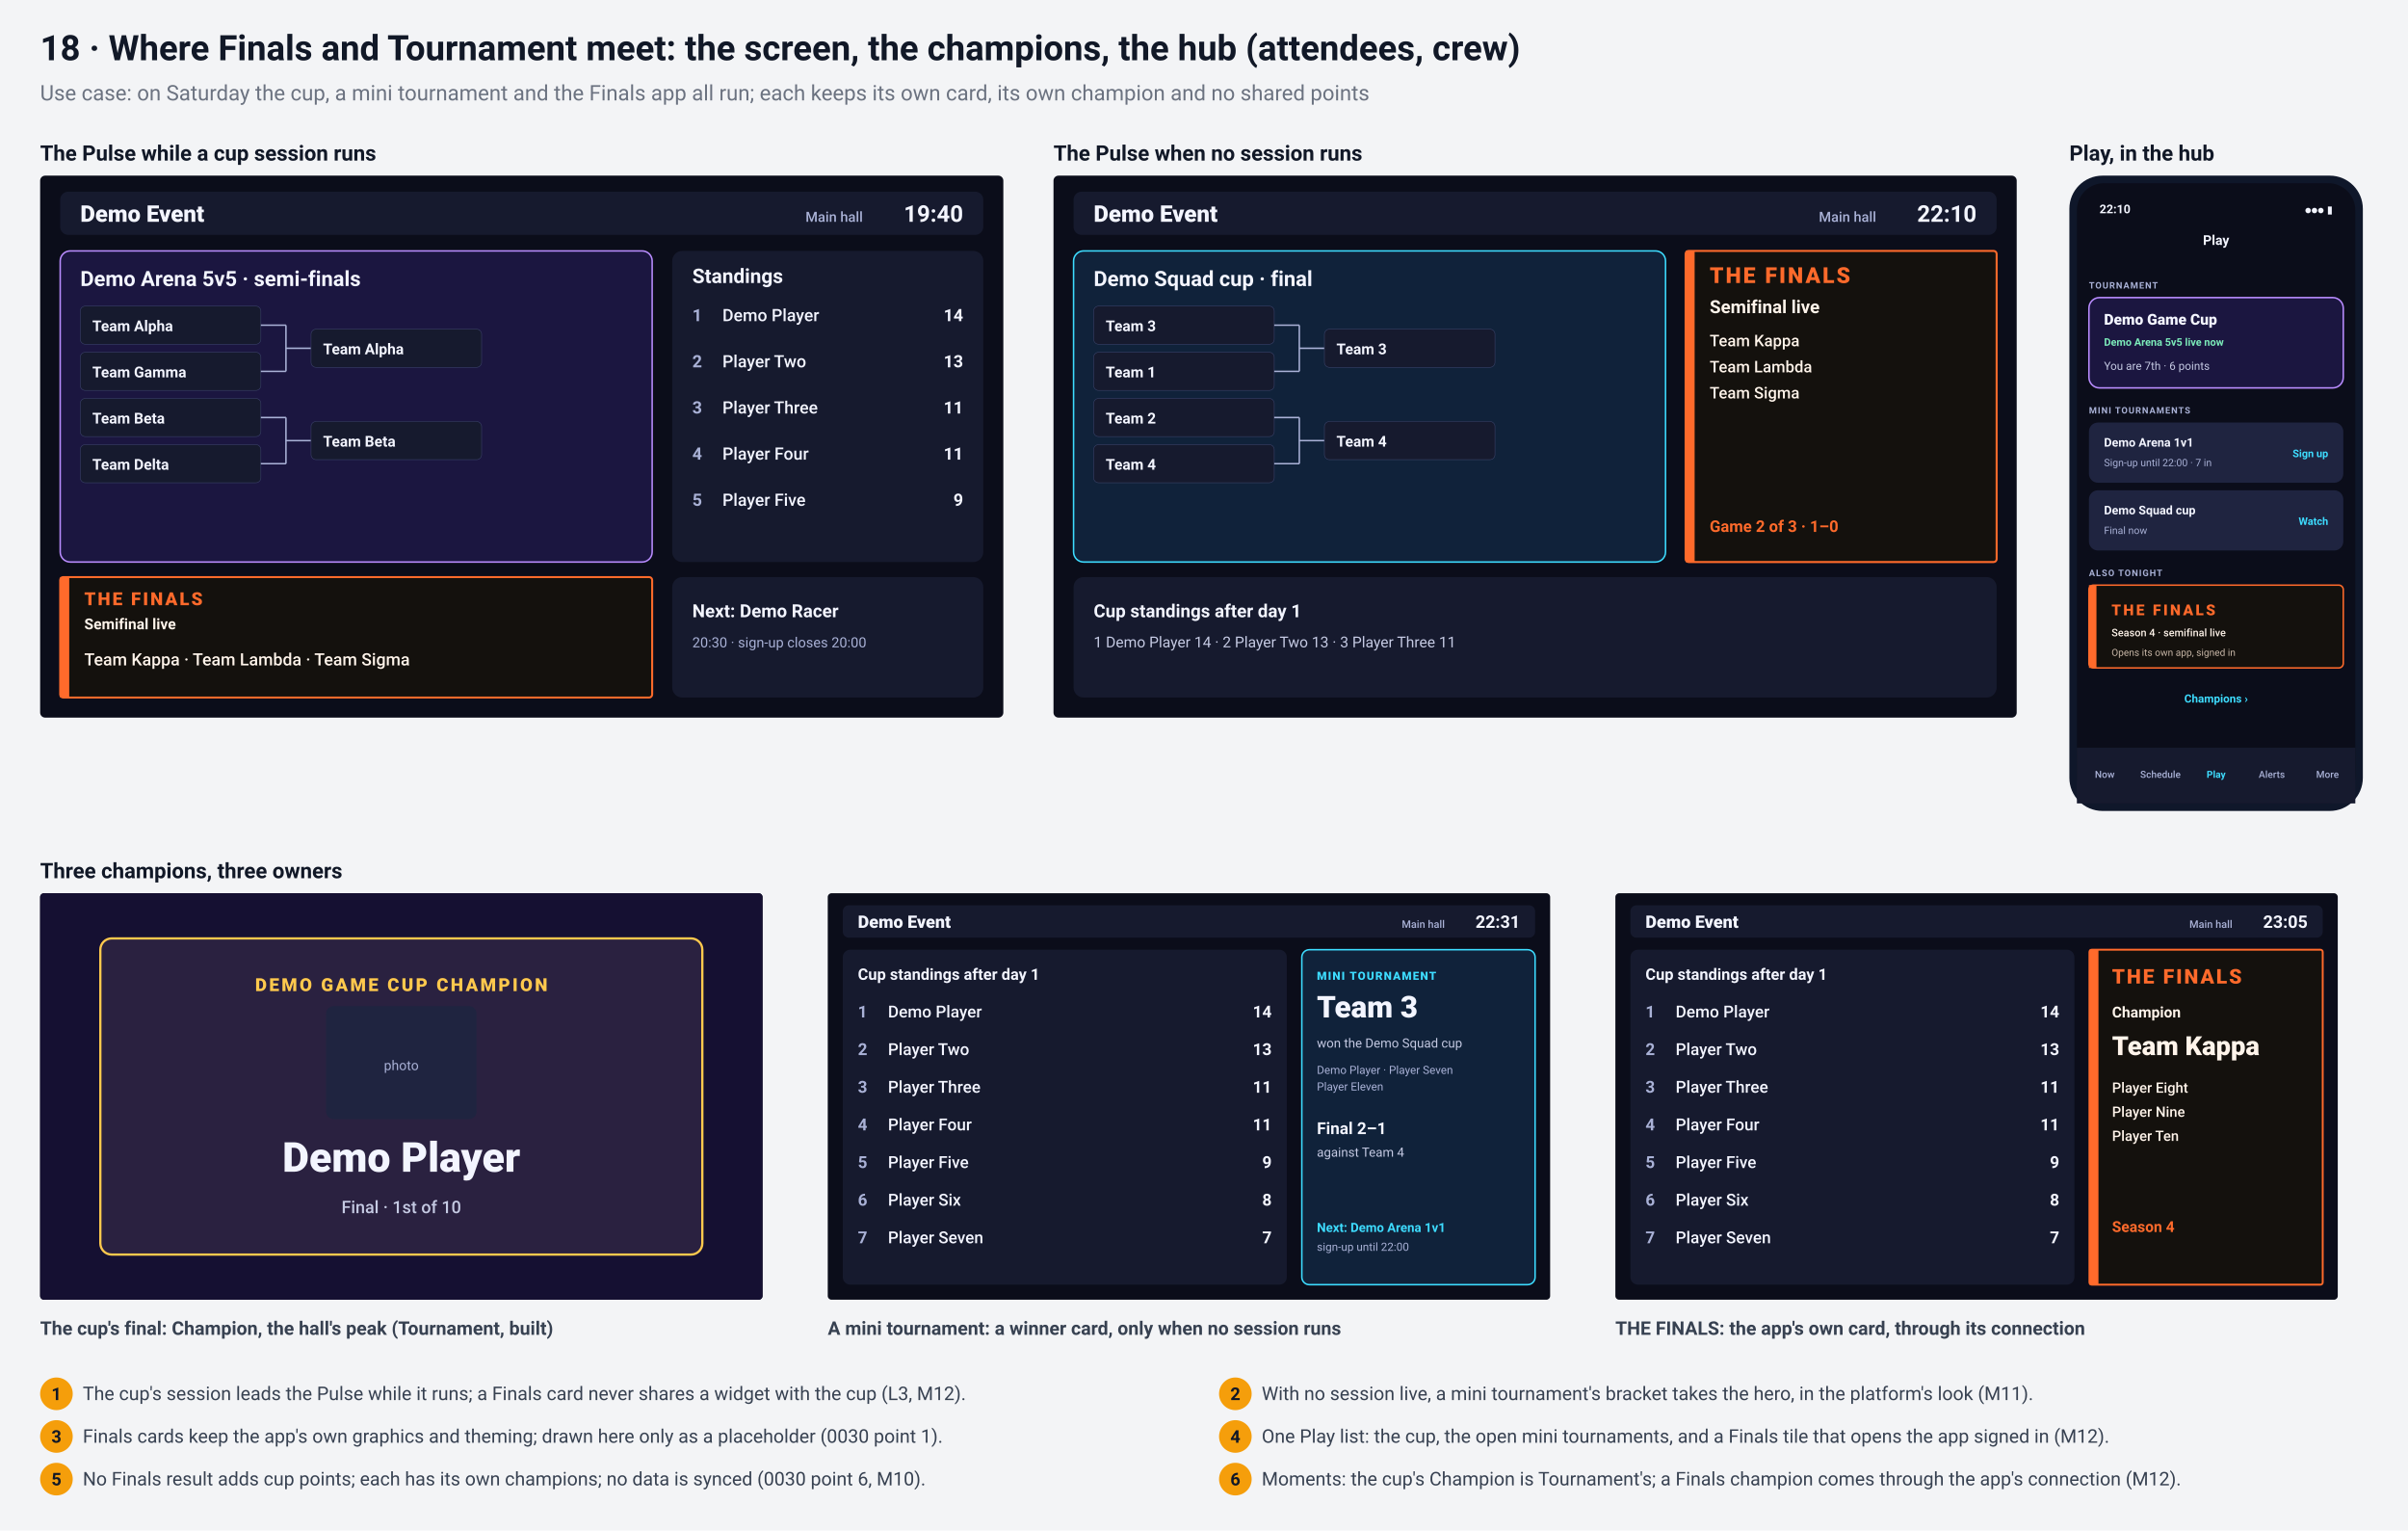
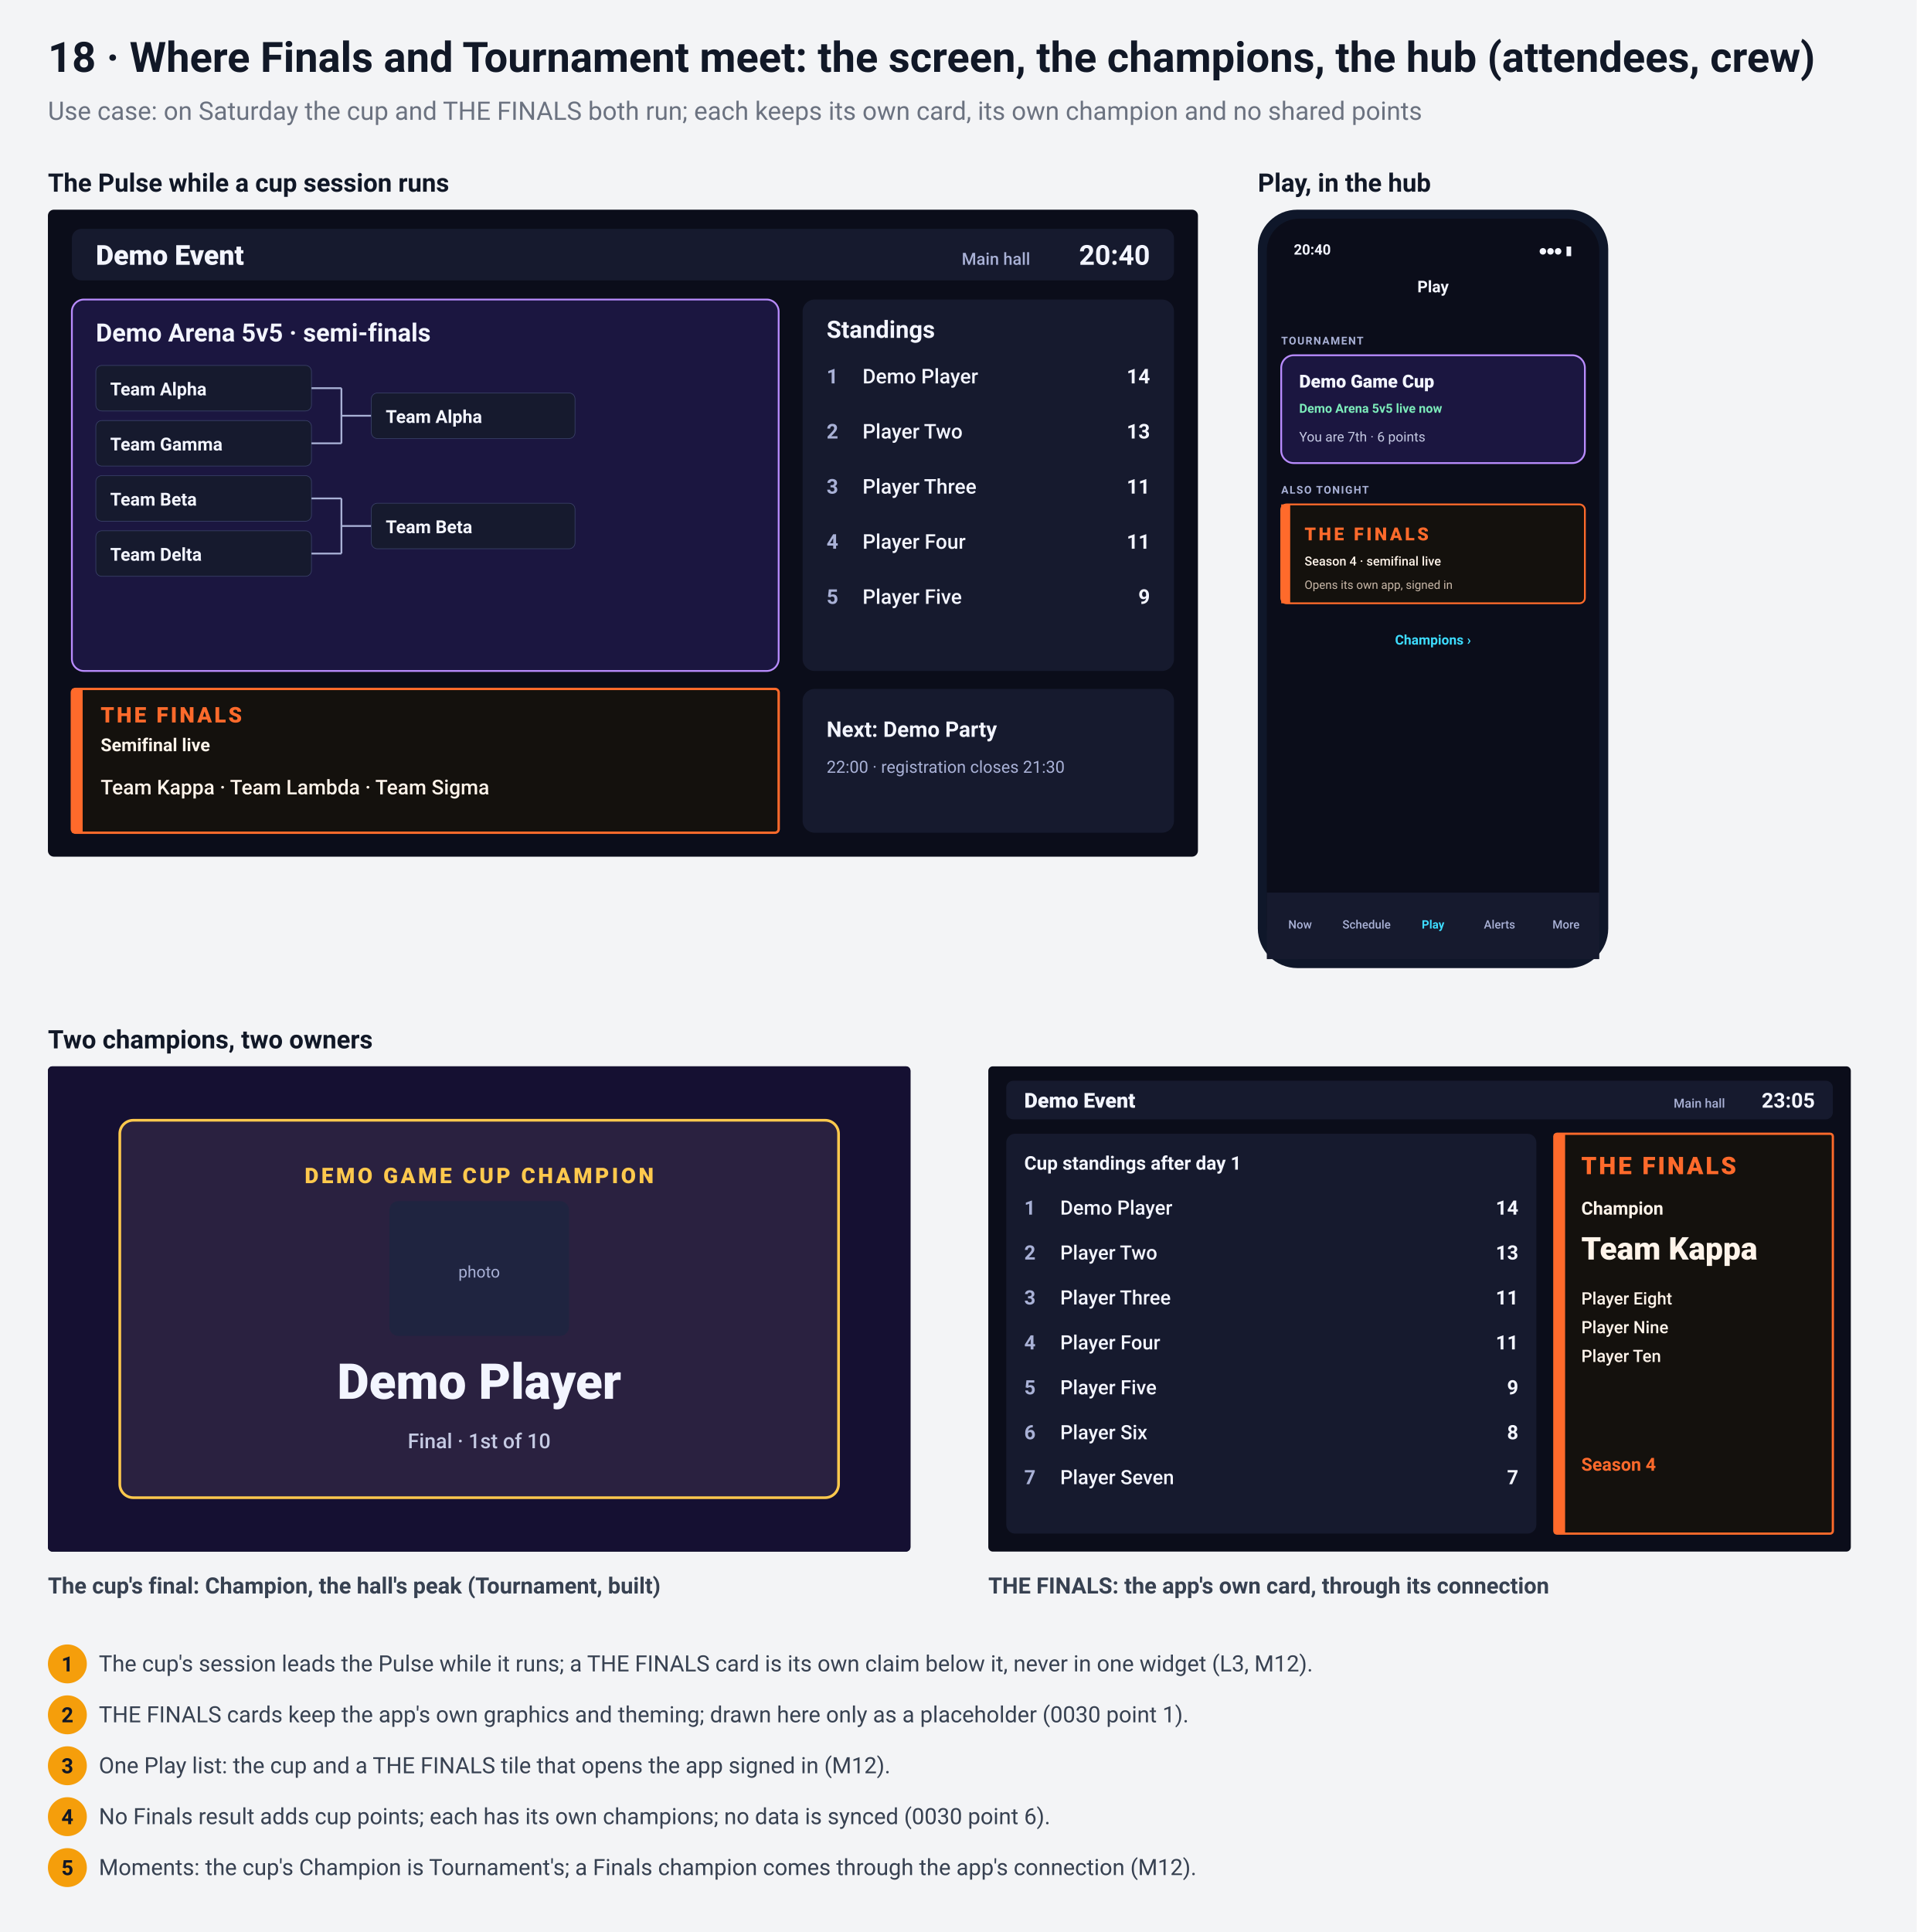
- <svg xmlns="http://www.w3.org/2000/svg" viewBox="0 0 1920 1220" width="1920" height="1220" font-family="system-ui, -apple-system, 'Segoe UI', Roboto, Helvetica, Arial, sans-serif">
-   <rect x="0" y="0" width="1920" height="1220" fill="#f3f4f6" />
-   <text x="32.0" y="48.0" font-size="28" fill="#111827" font-weight="700" text-anchor="start" data-box="32.0 1888.0">18 · Where Finals and Tournament meet: the screen, the champions, the hub (attendees, crew)</text>
-   <text x="32.0" y="80.0" font-size="17" fill="#6b7280" font-weight="400" text-anchor="start" data-box="32.0 1888.0">Use case: on Saturday the cup, a mini tournament and the Finals app all run; each keeps its own card, its own champion and no shared points</text>
-   <text x="32.0" y="128.0" font-size="17" fill="#111827" font-weight="700" text-anchor="start" data-box="32.0 790.0">The Pulse while a cup session runs</text>
+ <svg xmlns="http://www.w3.org/2000/svg" viewBox="0 0 1280 1290" width="1280" height="1290" font-family="system-ui, -apple-system, 'Segoe UI', Roboto, Helvetica, Arial, sans-serif">
+   <rect x="0" y="0" width="1280" height="1290" fill="#f3f4f6" />
+   <text x="32.0" y="48.0" font-size="28" fill="#111827" font-weight="700" text-anchor="start" data-box="32.0 1248.0">18 · Where Finals and Tournament meet: the screen, the champions, the hub (attendees, crew)</text>
+   <text x="32.0" y="80.0" font-size="17" fill="#6b7280" font-weight="400" text-anchor="start" data-box="32.0 1248.0">Use case: on Saturday the cup and THE FINALS both run; each keeps its own card, its own champion and no shared points</text>
+   <text x="32.0" y="128.0" font-size="17" fill="#111827" font-weight="700" text-anchor="start" data-box="32.0 800.0">The Pulse while a cup session runs</text>
  <defs>
    <clipPath id="c1">
      <rect x="0" y="0" width="1920" height="1080" rx="10" />
    </clipPath>
  </defs>
  <g transform="translate(32.0,140.0) scale(0.4)">
    <g clip-path="url(#c1)">
      <rect x="0.0" y="0.0" width="1920.0" height="1080.0" rx="0" fill="#0b0d1a" />
      <rect x="40.0" y="32.0" width="1840.0" height="86.0" rx="16" fill="#161a2e" />
      <text x="80.0" y="92.0" font-size="46" fill="#f3f5ff" font-weight="800" text-anchor="start">Demo Event</text>
-       <text x="1840.0" y="92.0" font-size="46" fill="#f3f5ff" font-weight="700" text-anchor="end">19:40</text>
+       <text x="1840.0" y="92.0" font-size="46" fill="#f3f5ff" font-weight="700" text-anchor="end">20:40</text>
      <text x="1640.0" y="92.0" font-size="28" fill="#a9b1d6" font-weight="500" text-anchor="end">Main hall</text>
      <rect x="40.0" y="150.0" width="1180.0" height="620.0" rx="20" fill="#1b1640" stroke="#b98cff" stroke-width="3" />
      <text x="80.0" y="220.0" font-size="42" fill="#f3f5ff" font-weight="700" text-anchor="start" data-box="80.0 1180.0">Demo Arena 5v5 · semi-finals</text>
      <rect x="80.0" y="260.0" width="360.0" height="76.0" rx="10" fill="#161a2e" stroke="#3c446c" stroke-width="1" />
      <text x="104.0" y="310.0" font-size="30" fill="#f3f5ff" font-weight="600" text-anchor="start" data-box="104.0 424.0">Team Alpha</text>
      <rect x="80.0" y="352.0" width="360.0" height="76.0" rx="10" fill="#161a2e" stroke="#3c446c" stroke-width="1" />
      <text x="104.0" y="402.0" font-size="30" fill="#f3f5ff" font-weight="600" text-anchor="start" data-box="104.0 424.0">Team Gamma</text>
      <rect x="80.0" y="444.0" width="360.0" height="76.0" rx="10" fill="#161a2e" stroke="#3c446c" stroke-width="1" />
      <text x="104.0" y="494.0" font-size="30" fill="#f3f5ff" font-weight="600" text-anchor="start" data-box="104.0 424.0">Team Beta</text>
      <rect x="80.0" y="536.0" width="360.0" height="76.0" rx="10" fill="#161a2e" stroke="#3c446c" stroke-width="1" />
      <text x="104.0" y="586.0" font-size="30" fill="#f3f5ff" font-weight="600" text-anchor="start" data-box="104.0 424.0">Team Delta</text>
      <line x1="440.0" y1="298.0" x2="490.0" y2="298.0" stroke="#a9b1d6" stroke-width="3" />
      <line x1="440.0" y1="390.0" x2="490.0" y2="390.0" stroke="#a9b1d6" stroke-width="3" />
      <line x1="490.0" y1="298.0" x2="490.0" y2="390.0" stroke="#a9b1d6" stroke-width="3" />
      <line x1="490.0" y1="344.0" x2="540.0" y2="344.0" stroke="#a9b1d6" stroke-width="3" />
      <rect x="540.0" y="306.0" width="340.0" height="76.0" rx="10" fill="#161a2e" stroke="#3c446c" stroke-width="1" />
      <text x="564.0" y="356.0" font-size="30" fill="#f3f5ff" font-weight="600" text-anchor="start" data-box="564.0 864.0">Team Alpha</text>
      <line x1="440.0" y1="482.0" x2="490.0" y2="482.0" stroke="#a9b1d6" stroke-width="3" />
      <line x1="440.0" y1="574.0" x2="490.0" y2="574.0" stroke="#a9b1d6" stroke-width="3" />
      <line x1="490.0" y1="482.0" x2="490.0" y2="574.0" stroke="#a9b1d6" stroke-width="3" />
      <line x1="490.0" y1="528.0" x2="540.0" y2="528.0" stroke="#a9b1d6" stroke-width="3" />
      <rect x="540.0" y="490.0" width="340.0" height="76.0" rx="10" fill="#161a2e" stroke="#3c446c" stroke-width="1" />
      <text x="564.0" y="540.0" font-size="30" fill="#f3f5ff" font-weight="600" text-anchor="start" data-box="564.0 864.0">Team Beta</text>
      <rect x="1260.0" y="150.0" width="620.0" height="620.0" rx="20" fill="#161a2e" />
      <text x="1300.0" y="214.0" font-size="40" fill="#f3f5ff" font-weight="700" text-anchor="start" data-box="1300.0 1840.0">Standings</text>
      <text x="1300.0" y="290.0" font-size="34" fill="#a9b1d6" font-weight="700" text-anchor="start">1</text>
      <text x="1360.0" y="290.0" font-size="34" fill="#f3f5ff" font-weight="500" text-anchor="start" data-box="1360.0 1740.0">Demo Player</text>
      <text x="1840.0" y="290.0" font-size="34" fill="#f3f5ff" font-weight="700" text-anchor="end">14</text>
      <text x="1300.0" y="382.0" font-size="34" fill="#a9b1d6" font-weight="700" text-anchor="start">2</text>
      <text x="1360.0" y="382.0" font-size="34" fill="#f3f5ff" font-weight="500" text-anchor="start" data-box="1360.0 1740.0">Player Two</text>
      <text x="1840.0" y="382.0" font-size="34" fill="#f3f5ff" font-weight="700" text-anchor="end">13</text>
      <text x="1300.0" y="474.0" font-size="34" fill="#a9b1d6" font-weight="700" text-anchor="start">3</text>
      <text x="1360.0" y="474.0" font-size="34" fill="#f3f5ff" font-weight="500" text-anchor="start" data-box="1360.0 1740.0">Player Three</text>
      <text x="1840.0" y="474.0" font-size="34" fill="#f3f5ff" font-weight="700" text-anchor="end">11</text>
      <text x="1300.0" y="566.0" font-size="34" fill="#a9b1d6" font-weight="700" text-anchor="start">4</text>
      <text x="1360.0" y="566.0" font-size="34" fill="#f3f5ff" font-weight="500" text-anchor="start" data-box="1360.0 1740.0">Player Four</text>
      <text x="1840.0" y="566.0" font-size="34" fill="#f3f5ff" font-weight="700" text-anchor="end">11</text>
      <text x="1300.0" y="658.0" font-size="34" fill="#a9b1d6" font-weight="700" text-anchor="start">5</text>
      <text x="1360.0" y="658.0" font-size="34" fill="#f3f5ff" font-weight="500" text-anchor="start" data-box="1360.0 1740.0">Player Five</text>
      <text x="1840.0" y="658.0" font-size="34" fill="#f3f5ff" font-weight="700" text-anchor="end">9</text>
      <rect x="40.0" y="800.0" width="1180.0" height="240.0" rx="6" fill="#14110d" stroke="#ff6a2b" stroke-width="4" />
      <rect x="40.0" y="800.0" width="18.0" height="240.0" rx="0" fill="#ff6a2b" />
-       <text x="88.0" y="856.0" font-size="36" fill="#ff6a2b" font-weight="900" text-anchor="start" letter-spacing="4" data-box="88.0 1200.0">THE FINALS</text>
+       <text x="88.0" y="856.0" font-size="36" fill="#ff6a2b" font-weight="900" text-anchor="start" letter-spacing="4" data-box="80.0 1200.0">THE FINALS</text>
      <text x="88.0" y="904.0" font-size="30" fill="#fff4ea" font-weight="700" text-anchor="start" data-box="88.0 1200.0">Semifinal live</text>
      <text x="88.0" y="976.0" font-size="34" fill="#fff4ea" font-weight="500" text-anchor="start" data-box="88.0 1200.0">Team Kappa · Team Lambda · Team Sigma</text>
      <rect x="1260.0" y="800.0" width="620.0" height="240.0" rx="20" fill="#161a2e" />
-       <text x="1300.0" y="880.0" font-size="36" fill="#f3f5ff" font-weight="700" text-anchor="start" data-box="1300.0 1840.0">Next: Demo Racer</text>
-       <text x="1300.0" y="940.0" font-size="28" fill="#a9b1d6" font-weight="400" text-anchor="start" data-box="1300.0 1840.0">20:30 · sign-up closes 20:00</text>
+       <text x="1300.0" y="880.0" font-size="36" fill="#f3f5ff" font-weight="700" text-anchor="start" data-box="1300.0 1840.0">Next: Demo Party</text>
+       <text x="1300.0" y="940.0" font-size="28" fill="#a9b1d6" font-weight="400" text-anchor="start" data-box="1300.0 1840.0">22:00 · registration closes 21:30</text>
    </g>
  </g>
-   <text x="840.0" y="128.0" font-size="17" fill="#111827" font-weight="700" text-anchor="start" data-box="840.0 1600.0">The Pulse when no session runs</text>
-   <defs>
-     <clipPath id="c2">
-       <rect x="0" y="0" width="1920" height="1080" rx="10" />
-     </clipPath>
-   </defs>
-   <g transform="translate(840.0,140.0) scale(0.4)">
-     <g clip-path="url(#c2)">
-       <rect x="0.0" y="0.0" width="1920.0" height="1080.0" rx="0" fill="#0b0d1a" />
-       <rect x="40.0" y="32.0" width="1840.0" height="86.0" rx="16" fill="#161a2e" />
-       <text x="80.0" y="92.0" font-size="46" fill="#f3f5ff" font-weight="800" text-anchor="start">Demo Event</text>
-       <text x="1840.0" y="92.0" font-size="46" fill="#f3f5ff" font-weight="700" text-anchor="end">22:10</text>
-       <text x="1640.0" y="92.0" font-size="28" fill="#a9b1d6" font-weight="500" text-anchor="end">Main hall</text>
-       <rect x="40.0" y="150.0" width="1180.0" height="620.0" rx="20" fill="#10223a" stroke="#3ddcff" stroke-width="3" />
-       <text x="80.0" y="220.0" font-size="42" fill="#f3f5ff" font-weight="700" text-anchor="start" data-box="80.0 1180.0">Demo Squad cup · final</text>
-       <rect x="80.0" y="260.0" width="360.0" height="76.0" rx="10" fill="#161a2e" stroke="#3c446c" stroke-width="1" />
-       <text x="104.0" y="310.0" font-size="30" fill="#f3f5ff" font-weight="600" text-anchor="start" data-box="104.0 424.0">Team 3</text>
-       <rect x="80.0" y="352.0" width="360.0" height="76.0" rx="10" fill="#161a2e" stroke="#3c446c" stroke-width="1" />
-       <text x="104.0" y="402.0" font-size="30" fill="#f3f5ff" font-weight="600" text-anchor="start" data-box="104.0 424.0">Team 1</text>
-       <rect x="80.0" y="444.0" width="360.0" height="76.0" rx="10" fill="#161a2e" stroke="#3c446c" stroke-width="1" />
-       <text x="104.0" y="494.0" font-size="30" fill="#f3f5ff" font-weight="600" text-anchor="start" data-box="104.0 424.0">Team 2</text>
-       <rect x="80.0" y="536.0" width="360.0" height="76.0" rx="10" fill="#161a2e" stroke="#3c446c" stroke-width="1" />
-       <text x="104.0" y="586.0" font-size="30" fill="#f3f5ff" font-weight="600" text-anchor="start" data-box="104.0 424.0">Team 4</text>
-       <line x1="440.0" y1="298.0" x2="490.0" y2="298.0" stroke="#a9b1d6" stroke-width="3" />
-       <line x1="440.0" y1="390.0" x2="490.0" y2="390.0" stroke="#a9b1d6" stroke-width="3" />
-       <line x1="490.0" y1="298.0" x2="490.0" y2="390.0" stroke="#a9b1d6" stroke-width="3" />
-       <line x1="490.0" y1="344.0" x2="540.0" y2="344.0" stroke="#a9b1d6" stroke-width="3" />
-       <rect x="540.0" y="306.0" width="340.0" height="76.0" rx="10" fill="#161a2e" stroke="#3c446c" stroke-width="1" />
-       <text x="564.0" y="356.0" font-size="30" fill="#f3f5ff" font-weight="600" text-anchor="start" data-box="564.0 864.0">Team 3</text>
-       <line x1="440.0" y1="482.0" x2="490.0" y2="482.0" stroke="#a9b1d6" stroke-width="3" />
-       <line x1="440.0" y1="574.0" x2="490.0" y2="574.0" stroke="#a9b1d6" stroke-width="3" />
-       <line x1="490.0" y1="482.0" x2="490.0" y2="574.0" stroke="#a9b1d6" stroke-width="3" />
-       <line x1="490.0" y1="528.0" x2="540.0" y2="528.0" stroke="#a9b1d6" stroke-width="3" />
-       <rect x="540.0" y="490.0" width="340.0" height="76.0" rx="10" fill="#161a2e" stroke="#3c446c" stroke-width="1" />
-       <text x="564.0" y="540.0" font-size="30" fill="#f3f5ff" font-weight="600" text-anchor="start" data-box="564.0 864.0">Team 4</text>
-       <rect x="1260.0" y="150.0" width="620.0" height="620.0" rx="6" fill="#14110d" stroke="#ff6a2b" stroke-width="4" />
-       <rect x="1260.0" y="150.0" width="18.0" height="620.0" rx="0" fill="#ff6a2b" />
-       <text x="1308.0" y="214.0" font-size="44" fill="#ff6a2b" font-weight="900" text-anchor="start" letter-spacing="4" data-box="1308.0 1860.0">THE FINALS</text>
-       <text x="1308.0" y="274.0" font-size="36" fill="#fff4ea" font-weight="700" text-anchor="start" data-box="1308.0 1860.0">Semifinal live</text>
-       <text x="1308.0" y="340.0" font-size="32" fill="#fff4ea" font-weight="500" text-anchor="start" data-box="1308.0 1860.0">Team Kappa</text>
-       <text x="1308.0" y="392.0" font-size="32" fill="#fff4ea" font-weight="500" text-anchor="start" data-box="1308.0 1860.0">Team Lambda</text>
-       <text x="1308.0" y="444.0" font-size="32" fill="#fff4ea" font-weight="500" text-anchor="start" data-box="1308.0 1860.0">Team Sigma</text>
-       <text x="1308.0" y="710.0" font-size="32" fill="#ff6a2b" font-weight="700" text-anchor="start" data-box="1308.0 1860.0">Game 2 of 3 · 1–0</text>
-       <rect x="40.0" y="800.0" width="1840.0" height="240.0" rx="20" fill="#161a2e" />
-       <text x="80.0" y="880.0" font-size="36" fill="#f3f5ff" font-weight="700" text-anchor="start" data-box="80.0 1840.0">Cup standings after day 1</text>
-       <text x="80.0" y="940.0" font-size="30" fill="#c5cae3" font-weight="400" text-anchor="start" data-box="80.0 1840.0">1 Demo Player 14 · 2 Player Two 13 · 3 Player Three 11</text>
-     </g>
-   </g>
-   <text x="1650.0" y="128.0" font-size="17" fill="#111827" font-weight="700" text-anchor="start" data-box="1650.0 1900.0">Play, in the hub</text>
-   <g transform="translate(1650.0,140.0) scale(0.6)">
+   <text x="840.0" y="128.0" font-size="17" fill="#111827" font-weight="700" text-anchor="start" data-box="840.0 1240.0">Play, in the hub</text>
+   <g transform="translate(840.0,140.0) scale(0.6)">
    <rect x="0.0" y="0.0" width="390.0" height="844.0" rx="44" fill="#0f172a" />
    <rect x="10.0" y="10.0" width="370.0" height="824.0" rx="36" fill="#0b0d1a" />
-     <text x="40.0" y="50.0" font-size="16" fill="#f3f5ff" font-weight="600" text-anchor="start">22:10</text>
+     <text x="40.0" y="50.0" font-size="16" fill="#f3f5ff" font-weight="600" text-anchor="start">20:40</text>
    <text x="350.0" y="50.0" font-size="14" fill="#f3f5ff" font-weight="400" text-anchor="end">●●● ▮</text>
    <text x="195.0" y="92.0" font-size="18" fill="#f3f5ff" font-weight="700" text-anchor="middle" data-box="26.0 364.0">Play</text>
    <text x="26.0" y="150.0" font-size="12" fill="#a9b1d6" font-weight="600" text-anchor="start" letter-spacing="1.2">TOURNAMENT</text>
    <rect x="26.0" y="162.0" width="338.0" height="120.0" rx="14" fill="#1b1640" stroke="#b98cff" stroke-width="2" />
    <text x="46.0" y="198.0" font-size="20" fill="#f3f5ff" font-weight="800" text-anchor="start" data-box="46.0 344.0">Demo Game Cup</text>
    <text x="46.0" y="226.0" font-size="14" fill="#7cecba" font-weight="600" text-anchor="start" data-box="46.0 344.0">Demo Arena 5v5 live now</text>
    <text x="46.0" y="258.0" font-size="15" fill="#c5cae3" font-weight="400" text-anchor="start" data-box="46.0 344.0">You are 7th · 6 points</text>
-     <text x="26.0" y="316.0" font-size="12" fill="#a9b1d6" font-weight="600" text-anchor="start" letter-spacing="1.2">MINI TOURNAMENTS</text>
-     <rect x="26.0" y="328.0" width="338.0" height="80.0" rx="12" fill="#1f2440" />
-     <text x="46.0" y="360.0" font-size="16" fill="#f3f5ff" font-weight="700" text-anchor="start" data-box="46.0 250.0">Demo Arena 1v1</text>
-     <text x="46.0" y="386.0" font-size="13.5" fill="#a9b1d6" font-weight="400" text-anchor="start" data-box="46.0 250.0">Sign-up until 22:00 · 7 in</text>
-     <text x="344.0" y="374.0" font-size="14" fill="#3ddcff" font-weight="600" text-anchor="end">Sign up</text>
-     <rect x="26.0" y="418.0" width="338.0" height="80.0" rx="12" fill="#1f2440" />
-     <text x="46.0" y="450.0" font-size="16" fill="#f3f5ff" font-weight="700" text-anchor="start" data-box="46.0 250.0">Demo Squad cup</text>
-     <text x="46.0" y="476.0" font-size="13.5" fill="#a9b1d6" font-weight="400" text-anchor="start" data-box="46.0 250.0">Final now</text>
-     <text x="344.0" y="464.0" font-size="14" fill="#3ddcff" font-weight="600" text-anchor="end">Watch</text>
-     <text x="26.0" y="532.0" font-size="12" fill="#a9b1d6" font-weight="600" text-anchor="start" letter-spacing="1.2">ALSO TONIGHT</text>
-     <rect x="26.0" y="544.0" width="338.0" height="110.0" rx="6" fill="#14110d" stroke="#ff6a2b" stroke-width="2" />
-     <rect x="26.0" y="544.0" width="10.0" height="110.0" rx="0" fill="#ff6a2b" />
-     <text x="56.0" y="584.0" font-size="20" fill="#ff6a2b" font-weight="900" text-anchor="start" letter-spacing="3" data-box="56.0 344.0">THE FINALS</text>
-     <text x="56.0" y="612.0" font-size="14" fill="#fff4ea" font-weight="500" text-anchor="start" data-box="56.0 344.0">Season 4 · semifinal live</text>
-     <text x="56.0" y="638.0" font-size="13" fill="#c9b8a8" font-weight="400" text-anchor="start" data-box="56.0 330.0">Opens its own app, signed in</text>
-     <text x="195.0" y="700.0" font-size="15" fill="#3ddcff" font-weight="600" text-anchor="middle">Champions ›</text>
+     <text x="26.0" y="316.0" font-size="12" fill="#a9b1d6" font-weight="600" text-anchor="start" letter-spacing="1.2">ALSO TONIGHT</text>
+     <rect x="26.0" y="328.0" width="338.0" height="110.0" rx="6" fill="#14110d" stroke="#ff6a2b" stroke-width="2" />
+     <rect x="26.0" y="328.0" width="10.0" height="110.0" rx="0" fill="#ff6a2b" />
+     <text x="52.0" y="368.0" font-size="20" fill="#ff6a2b" font-weight="900" text-anchor="start" letter-spacing="3" data-box="46.0 344.0">THE FINALS</text>
+     <text x="52.0" y="396.0" font-size="14" fill="#fff4ea" font-weight="500" text-anchor="start" data-box="52.0 344.0">Season 4 · semifinal live</text>
+     <text x="52.0" y="422.0" font-size="13" fill="#c9b8a8" font-weight="400" text-anchor="start" data-box="52.0 330.0">Opens its own app, signed in</text>
+     <text x="195.0" y="484.0" font-size="15" fill="#3ddcff" font-weight="600" text-anchor="middle">Champions ›</text>
    <rect x="10.0" y="760.0" width="370.0" height="74.0" rx="0" fill="#161a2e" />
    <text x="47.0" y="800.0" font-size="13" fill="#a9b1d6" font-weight="500" text-anchor="middle">Now</text>
    <text x="121.0" y="800.0" font-size="13" fill="#a9b1d6" font-weight="500" text-anchor="middle">Schedule</text>
    <text x="195.0" y="800.0" font-size="13" fill="#3ddcff" font-weight="600" text-anchor="middle">Play</text>
    <text x="269.0" y="800.0" font-size="13" fill="#a9b1d6" font-weight="500" text-anchor="middle">Alerts</text>
    <text x="343.0" y="800.0" font-size="13" fill="#a9b1d6" font-weight="500" text-anchor="middle">More</text>
  </g>
-   <text x="32.0" y="700.0" font-size="17" fill="#111827" font-weight="700" text-anchor="start" data-box="32.0 1880.0">Three champions, three owners</text>
+   <text x="32.0" y="700.0" font-size="17" fill="#111827" font-weight="700" text-anchor="start" data-box="32.0 1240.0">Two champions, two owners</text>
  <defs>
-     <clipPath id="c3">
+     <clipPath id="c2">
      <rect x="0" y="0" width="1920" height="1080" rx="10" />
    </clipPath>
  </defs>
  <g transform="translate(32.0,712.0) scale(0.3)">
-     <g clip-path="url(#c3)">
+     <g clip-path="url(#c2)">
      <rect x="0.0" y="0.0" width="1920.0" height="1080.0" rx="0" fill="#0b0d1a" />
      <rect x="0.0" y="0.0" width="1920.0" height="1080.0" rx="0" fill="#151032" />
      <rect x="160.0" y="120.0" width="1600.0" height="840.0" rx="30" fill="#2a2140" stroke="#ffc94d" stroke-width="6" />
      <text x="960.0" y="260.0" font-size="48" fill="#ffc94d" font-weight="800" text-anchor="middle" letter-spacing="6" data-box="200.0 1720.0">DEMO GAME CUP CHAMPION</text>
      <rect x="760.0" y="300.0" width="400.0" height="300.0" rx="20" fill="#1f2440" />
      <text x="960.0" y="470.0" font-size="36" fill="#a9b1d6" font-weight="400" text-anchor="middle">photo</text>
      <text x="960.0" y="740.0" font-size="110" fill="#f3f5ff" font-weight="900" text-anchor="middle" data-box="200.0 1720.0">Demo Player</text>
      <text x="960.0" y="850.0" font-size="46" fill="#c5cae3" font-weight="500" text-anchor="middle" data-box="200.0 1720.0">Final · 1st of 10</text>
    </g>
  </g>
  <text x="32.0" y="1064.0" font-size="15" fill="#374151" font-weight="600" text-anchor="start" data-box="32.0 622.0">The cup's final: Champion, the hall's peak (Tournament, built)</text>
  <defs>
-     <clipPath id="c4">
+     <clipPath id="c3">
      <rect x="0" y="0" width="1920" height="1080" rx="10" />
    </clipPath>
  </defs>
  <g transform="translate(660.0,712.0) scale(0.3)">
-     <g clip-path="url(#c4)">
-       <rect x="0.0" y="0.0" width="1920.0" height="1080.0" rx="0" fill="#0b0d1a" />
-       <rect x="40.0" y="32.0" width="1840.0" height="86.0" rx="16" fill="#161a2e" />
-       <text x="80.0" y="92.0" font-size="46" fill="#f3f5ff" font-weight="800" text-anchor="start">Demo Event</text>
-       <text x="1840.0" y="92.0" font-size="46" fill="#f3f5ff" font-weight="700" text-anchor="end">22:31</text>
-       <text x="1640.0" y="92.0" font-size="28" fill="#a9b1d6" font-weight="500" text-anchor="end">Main hall</text>
-       <rect x="40.0" y="150.0" width="1180.0" height="890.0" rx="20" fill="#161a2e" />
-       <text x="80.0" y="230.0" font-size="42" fill="#f3f5ff" font-weight="700" text-anchor="start" data-box="80.0 1180.0">Cup standings after day 1</text>
-       <text x="80.0" y="330.0" font-size="44" fill="#a9b1d6" font-weight="700" text-anchor="start">1</text>
-       <text x="160.0" y="330.0" font-size="44" fill="#f3f5ff" font-weight="500" text-anchor="start" data-box="160.0 1060.0">Demo Player</text>
-       <text x="1180.0" y="330.0" font-size="44" fill="#f3f5ff" font-weight="700" text-anchor="end">14</text>
-       <text x="80.0" y="430.0" font-size="44" fill="#a9b1d6" font-weight="700" text-anchor="start">2</text>
-       <text x="160.0" y="430.0" font-size="44" fill="#f3f5ff" font-weight="500" text-anchor="start" data-box="160.0 1060.0">Player Two</text>
-       <text x="1180.0" y="430.0" font-size="44" fill="#f3f5ff" font-weight="700" text-anchor="end">13</text>
-       <text x="80.0" y="530.0" font-size="44" fill="#a9b1d6" font-weight="700" text-anchor="start">3</text>
-       <text x="160.0" y="530.0" font-size="44" fill="#f3f5ff" font-weight="500" text-anchor="start" data-box="160.0 1060.0">Player Three</text>
-       <text x="1180.0" y="530.0" font-size="44" fill="#f3f5ff" font-weight="700" text-anchor="end">11</text>
-       <text x="80.0" y="630.0" font-size="44" fill="#a9b1d6" font-weight="700" text-anchor="start">4</text>
-       <text x="160.0" y="630.0" font-size="44" fill="#f3f5ff" font-weight="500" text-anchor="start" data-box="160.0 1060.0">Player Four</text>
-       <text x="1180.0" y="630.0" font-size="44" fill="#f3f5ff" font-weight="700" text-anchor="end">11</text>
-       <text x="80.0" y="730.0" font-size="44" fill="#a9b1d6" font-weight="700" text-anchor="start">5</text>
-       <text x="160.0" y="730.0" font-size="44" fill="#f3f5ff" font-weight="500" text-anchor="start" data-box="160.0 1060.0">Player Five</text>
-       <text x="1180.0" y="730.0" font-size="44" fill="#f3f5ff" font-weight="700" text-anchor="end">9</text>
-       <text x="80.0" y="830.0" font-size="44" fill="#a9b1d6" font-weight="700" text-anchor="start">6</text>
-       <text x="160.0" y="830.0" font-size="44" fill="#f3f5ff" font-weight="500" text-anchor="start" data-box="160.0 1060.0">Player Six</text>
-       <text x="1180.0" y="830.0" font-size="44" fill="#f3f5ff" font-weight="700" text-anchor="end">8</text>
-       <text x="80.0" y="930.0" font-size="44" fill="#a9b1d6" font-weight="700" text-anchor="start">7</text>
-       <text x="160.0" y="930.0" font-size="44" fill="#f3f5ff" font-weight="500" text-anchor="start" data-box="160.0 1060.0">Player Seven</text>
-       <text x="1180.0" y="930.0" font-size="44" fill="#f3f5ff" font-weight="700" text-anchor="end">7</text>
-       <rect x="1260.0" y="150.0" width="620.0" height="890.0" rx="20" fill="#10223a" stroke="#3ddcff" stroke-width="4" />
-       <text x="1300.0" y="230.0" font-size="30" fill="#3ddcff" font-weight="800" text-anchor="start" letter-spacing="3" data-box="1300.0 1840.0">MINI TOURNAMENT</text>
-       <text x="1300.0" y="330.0" font-size="80" fill="#f3f5ff" font-weight="900" text-anchor="start" data-box="1290.0 1840.0">Team 3</text>
-       <text x="1300.0" y="410.0" font-size="34" fill="#c5cae3" font-weight="400" text-anchor="start" data-box="1300.0 1840.0">won the Demo Squad cup</text>
-       <text x="1300.0" y="480.0" font-size="30" fill="#a9b1d6" font-weight="400" text-anchor="start" data-box="1300.0 1840.0">Demo Player · Player Seven</text>
-       <text x="1300.0" y="524.0" font-size="30" fill="#a9b1d6" font-weight="400" text-anchor="start" data-box="1300.0 1840.0">Player Eleven</text>
-       <text x="1300.0" y="640.0" font-size="44" fill="#f3f5ff" font-weight="700" text-anchor="start" data-box="1300.0 1840.0">Final 2–1</text>
-       <text x="1300.0" y="700.0" font-size="34" fill="#c5cae3" font-weight="400" text-anchor="start" data-box="1300.0 1840.0">against Team 4</text>
-       <text x="1300.0" y="900.0" font-size="34" fill="#3ddcff" font-weight="600" text-anchor="start" data-box="1300.0 1840.0">Next: Demo Arena 1v1</text>
-       <text x="1300.0" y="950.0" font-size="30" fill="#a9b1d6" font-weight="400" text-anchor="start" data-box="1300.0 1840.0">sign-up until 22:00</text>
-     </g>
-   </g>
-   <text x="660.0" y="1064.0" font-size="15" fill="#374151" font-weight="600" text-anchor="start" data-box="660.0 1250.0">A mini tournament: a winner card, only when no session runs</text>
-   <defs>
-     <clipPath id="c5">
-       <rect x="0" y="0" width="1920" height="1080" rx="10" />
-     </clipPath>
-   </defs>
-   <g transform="translate(1288.0,712.0) scale(0.3)">
-     <g clip-path="url(#c5)">
+     <g clip-path="url(#c3)">
      <rect x="0.0" y="0.0" width="1920.0" height="1080.0" rx="0" fill="#0b0d1a" />
      <rect x="40.0" y="32.0" width="1840.0" height="86.0" rx="16" fill="#161a2e" />
      <text x="80.0" y="92.0" font-size="46" fill="#f3f5ff" font-weight="800" text-anchor="start">Demo Event</text>
      <text x="1840.0" y="92.0" font-size="46" fill="#f3f5ff" font-weight="700" text-anchor="end">23:05</text>
      <text x="1640.0" y="92.0" font-size="28" fill="#a9b1d6" font-weight="500" text-anchor="end">Main hall</text>
      <rect x="40.0" y="150.0" width="1180.0" height="890.0" rx="20" fill="#161a2e" />
      <text x="80.0" y="230.0" font-size="42" fill="#f3f5ff" font-weight="700" text-anchor="start" data-box="80.0 1180.0">Cup standings after day 1</text>
      <text x="80.0" y="330.0" font-size="44" fill="#a9b1d6" font-weight="700" text-anchor="start">1</text>
      <text x="160.0" y="330.0" font-size="44" fill="#f3f5ff" font-weight="500" text-anchor="start" data-box="160.0 1060.0">Demo Player</text>
      <text x="1180.0" y="330.0" font-size="44" fill="#f3f5ff" font-weight="700" text-anchor="end">14</text>
      <text x="80.0" y="430.0" font-size="44" fill="#a9b1d6" font-weight="700" text-anchor="start">2</text>
      <text x="160.0" y="430.0" font-size="44" fill="#f3f5ff" font-weight="500" text-anchor="start" data-box="160.0 1060.0">Player Two</text>
      <text x="1180.0" y="430.0" font-size="44" fill="#f3f5ff" font-weight="700" text-anchor="end">13</text>
      <text x="80.0" y="530.0" font-size="44" fill="#a9b1d6" font-weight="700" text-anchor="start">3</text>
      <text x="160.0" y="530.0" font-size="44" fill="#f3f5ff" font-weight="500" text-anchor="start" data-box="160.0 1060.0">Player Three</text>
      <text x="1180.0" y="530.0" font-size="44" fill="#f3f5ff" font-weight="700" text-anchor="end">11</text>
      <text x="80.0" y="630.0" font-size="44" fill="#a9b1d6" font-weight="700" text-anchor="start">4</text>
      <text x="160.0" y="630.0" font-size="44" fill="#f3f5ff" font-weight="500" text-anchor="start" data-box="160.0 1060.0">Player Four</text>
      <text x="1180.0" y="630.0" font-size="44" fill="#f3f5ff" font-weight="700" text-anchor="end">11</text>
      <text x="80.0" y="730.0" font-size="44" fill="#a9b1d6" font-weight="700" text-anchor="start">5</text>
      <text x="160.0" y="730.0" font-size="44" fill="#f3f5ff" font-weight="500" text-anchor="start" data-box="160.0 1060.0">Player Five</text>
      <text x="1180.0" y="730.0" font-size="44" fill="#f3f5ff" font-weight="700" text-anchor="end">9</text>
      <text x="80.0" y="830.0" font-size="44" fill="#a9b1d6" font-weight="700" text-anchor="start">6</text>
      <text x="160.0" y="830.0" font-size="44" fill="#f3f5ff" font-weight="500" text-anchor="start" data-box="160.0 1060.0">Player Six</text>
      <text x="1180.0" y="830.0" font-size="44" fill="#f3f5ff" font-weight="700" text-anchor="end">8</text>
      <text x="80.0" y="930.0" font-size="44" fill="#a9b1d6" font-weight="700" text-anchor="start">7</text>
      <text x="160.0" y="930.0" font-size="44" fill="#f3f5ff" font-weight="500" text-anchor="start" data-box="160.0 1060.0">Player Seven</text>
      <text x="1180.0" y="930.0" font-size="44" fill="#f3f5ff" font-weight="700" text-anchor="end">7</text>
      <rect x="1260.0" y="150.0" width="620.0" height="890.0" rx="6" fill="#14110d" stroke="#ff6a2b" stroke-width="5" />
      <rect x="1260.0" y="150.0" width="24.0" height="890.0" rx="0" fill="#ff6a2b" />
-       <text x="1320.0" y="240.0" font-size="54" fill="#ff6a2b" font-weight="900" text-anchor="start" letter-spacing="5" data-box="1320.0 1860.0">THE FINALS</text>
+       <text x="1320.0" y="240.0" font-size="54" fill="#ff6a2b" font-weight="900" text-anchor="start" letter-spacing="5" data-box="1312.0 1860.0">THE FINALS</text>
      <text x="1320.0" y="330.0" font-size="40" fill="#fff4ea" font-weight="700" text-anchor="start" data-box="1320.0 1860.0">Champion</text>
      <text x="1320.0" y="430.0" font-size="70" fill="#fff4ea" font-weight="900" text-anchor="start" data-box="1310.0 1860.0">Team Kappa</text>
      <text x="1320.0" y="530.0" font-size="38" fill="#fff4ea" font-weight="500" text-anchor="start" data-box="1320.0 1860.0">Player Eight</text>
      <text x="1320.0" y="594.0" font-size="38" fill="#fff4ea" font-weight="500" text-anchor="start" data-box="1320.0 1860.0">Player Nine</text>
      <text x="1320.0" y="658.0" font-size="38" fill="#fff4ea" font-weight="500" text-anchor="start" data-box="1320.0 1860.0">Player Ten</text>
      <text x="1320.0" y="900.0" font-size="40" fill="#ff6a2b" font-weight="700" text-anchor="start" data-box="1320.0 1860.0">Season 4</text>
    </g>
  </g>
-   <text x="1288.0" y="1064.0" font-size="15" fill="#374151" font-weight="600" text-anchor="start" data-box="1288.0 1878.0">THE FINALS: the app's own card, through its connection</text>
+   <text x="660.0" y="1064.0" font-size="15" fill="#374151" font-weight="600" text-anchor="start" data-box="660.0 1250.0">THE FINALS: the app's own card, through its connection</text>
  <circle cx="45.0" cy="1111.0" r="13" fill="#f59e0b" />
  <text x="45.0" y="1116.0" font-size="14" fill="#111827" font-weight="700" text-anchor="middle">1</text>
-   <text x="66.0" y="1116.0" font-size="15" fill="#374151" font-weight="400" text-anchor="start" data-box="66.0 952.0">The cup's session leads the Pulse while it runs; a Finals card never shares a widget with the cup (L3, M12).</text>
-   <circle cx="985.0" cy="1111.0" r="13" fill="#f59e0b" />
-   <text x="985.0" y="1116.0" font-size="14" fill="#111827" font-weight="700" text-anchor="middle">2</text>
-   <text x="1006.0" y="1116.0" font-size="15" fill="#374151" font-weight="400" text-anchor="start" data-box="1006.0 1892.0">With no session live, a mini tournament's bracket takes the hero, in the platform's look (M11).</text>
+   <text x="66.0" y="1116.0" font-size="15" fill="#374151" font-weight="400" text-anchor="start" data-box="66.0 1248.0">The cup's session leads the Pulse while it runs; a THE FINALS card is its own claim below it, never in one widget (L3, M12).</text>
  <circle cx="45.0" cy="1145.0" r="13" fill="#f59e0b" />
-   <text x="45.0" y="1150.0" font-size="14" fill="#111827" font-weight="700" text-anchor="middle">3</text>
-   <text x="66.0" y="1150.0" font-size="15" fill="#374151" font-weight="400" text-anchor="start" data-box="66.0 952.0">Finals cards keep the app's own graphics and theming; drawn here only as a placeholder (0030 point 1).</text>
-   <circle cx="985.0" cy="1145.0" r="13" fill="#f59e0b" />
-   <text x="985.0" y="1150.0" font-size="14" fill="#111827" font-weight="700" text-anchor="middle">4</text>
-   <text x="1006.0" y="1150.0" font-size="15" fill="#374151" font-weight="400" text-anchor="start" data-box="1006.0 1892.0">One Play list: the cup, the open mini tournaments, and a Finals tile that opens the app signed in (M12).</text>
+   <text x="45.0" y="1150.0" font-size="14" fill="#111827" font-weight="700" text-anchor="middle">2</text>
+   <text x="66.0" y="1150.0" font-size="15" fill="#374151" font-weight="400" text-anchor="start" data-box="66.0 1248.0">THE FINALS cards keep the app's own graphics and theming; drawn here only as a placeholder (0030 point 1).</text>
  <circle cx="45.0" cy="1179.0" r="13" fill="#f59e0b" />
-   <text x="45.0" y="1184.0" font-size="14" fill="#111827" font-weight="700" text-anchor="middle">5</text>
-   <text x="66.0" y="1184.0" font-size="15" fill="#374151" font-weight="400" text-anchor="start" data-box="66.0 952.0">No Finals result adds cup points; each has its own champions; no data is synced (0030 point 6, M10).</text>
-   <circle cx="985.0" cy="1179.0" r="13" fill="#f59e0b" />
-   <text x="985.0" y="1184.0" font-size="14" fill="#111827" font-weight="700" text-anchor="middle">6</text>
-   <text x="1006.0" y="1184.0" font-size="15" fill="#374151" font-weight="400" text-anchor="start" data-box="1006.0 1892.0">Moments: the cup's Champion is Tournament's; a Finals champion comes through the app's connection (M12).</text>
+   <text x="45.0" y="1184.0" font-size="14" fill="#111827" font-weight="700" text-anchor="middle">3</text>
+   <text x="66.0" y="1184.0" font-size="15" fill="#374151" font-weight="400" text-anchor="start" data-box="66.0 1248.0">One Play list: the cup and a THE FINALS tile that opens the app signed in (M12).</text>
+   <circle cx="45.0" cy="1213.0" r="13" fill="#f59e0b" />
+   <text x="45.0" y="1218.0" font-size="14" fill="#111827" font-weight="700" text-anchor="middle">4</text>
+   <text x="66.0" y="1218.0" font-size="15" fill="#374151" font-weight="400" text-anchor="start" data-box="66.0 1248.0">No Finals result adds cup points; each has its own champions; no data is synced (0030 point 6).</text>
+   <circle cx="45.0" cy="1247.0" r="13" fill="#f59e0b" />
+   <text x="45.0" y="1252.0" font-size="14" fill="#111827" font-weight="700" text-anchor="middle">5</text>
+   <text x="66.0" y="1252.0" font-size="15" fill="#374151" font-weight="400" text-anchor="start" data-box="66.0 1248.0">Moments: the cup's Champion is Tournament's; a Finals champion comes through the app's connection (M12).</text>
</svg>
